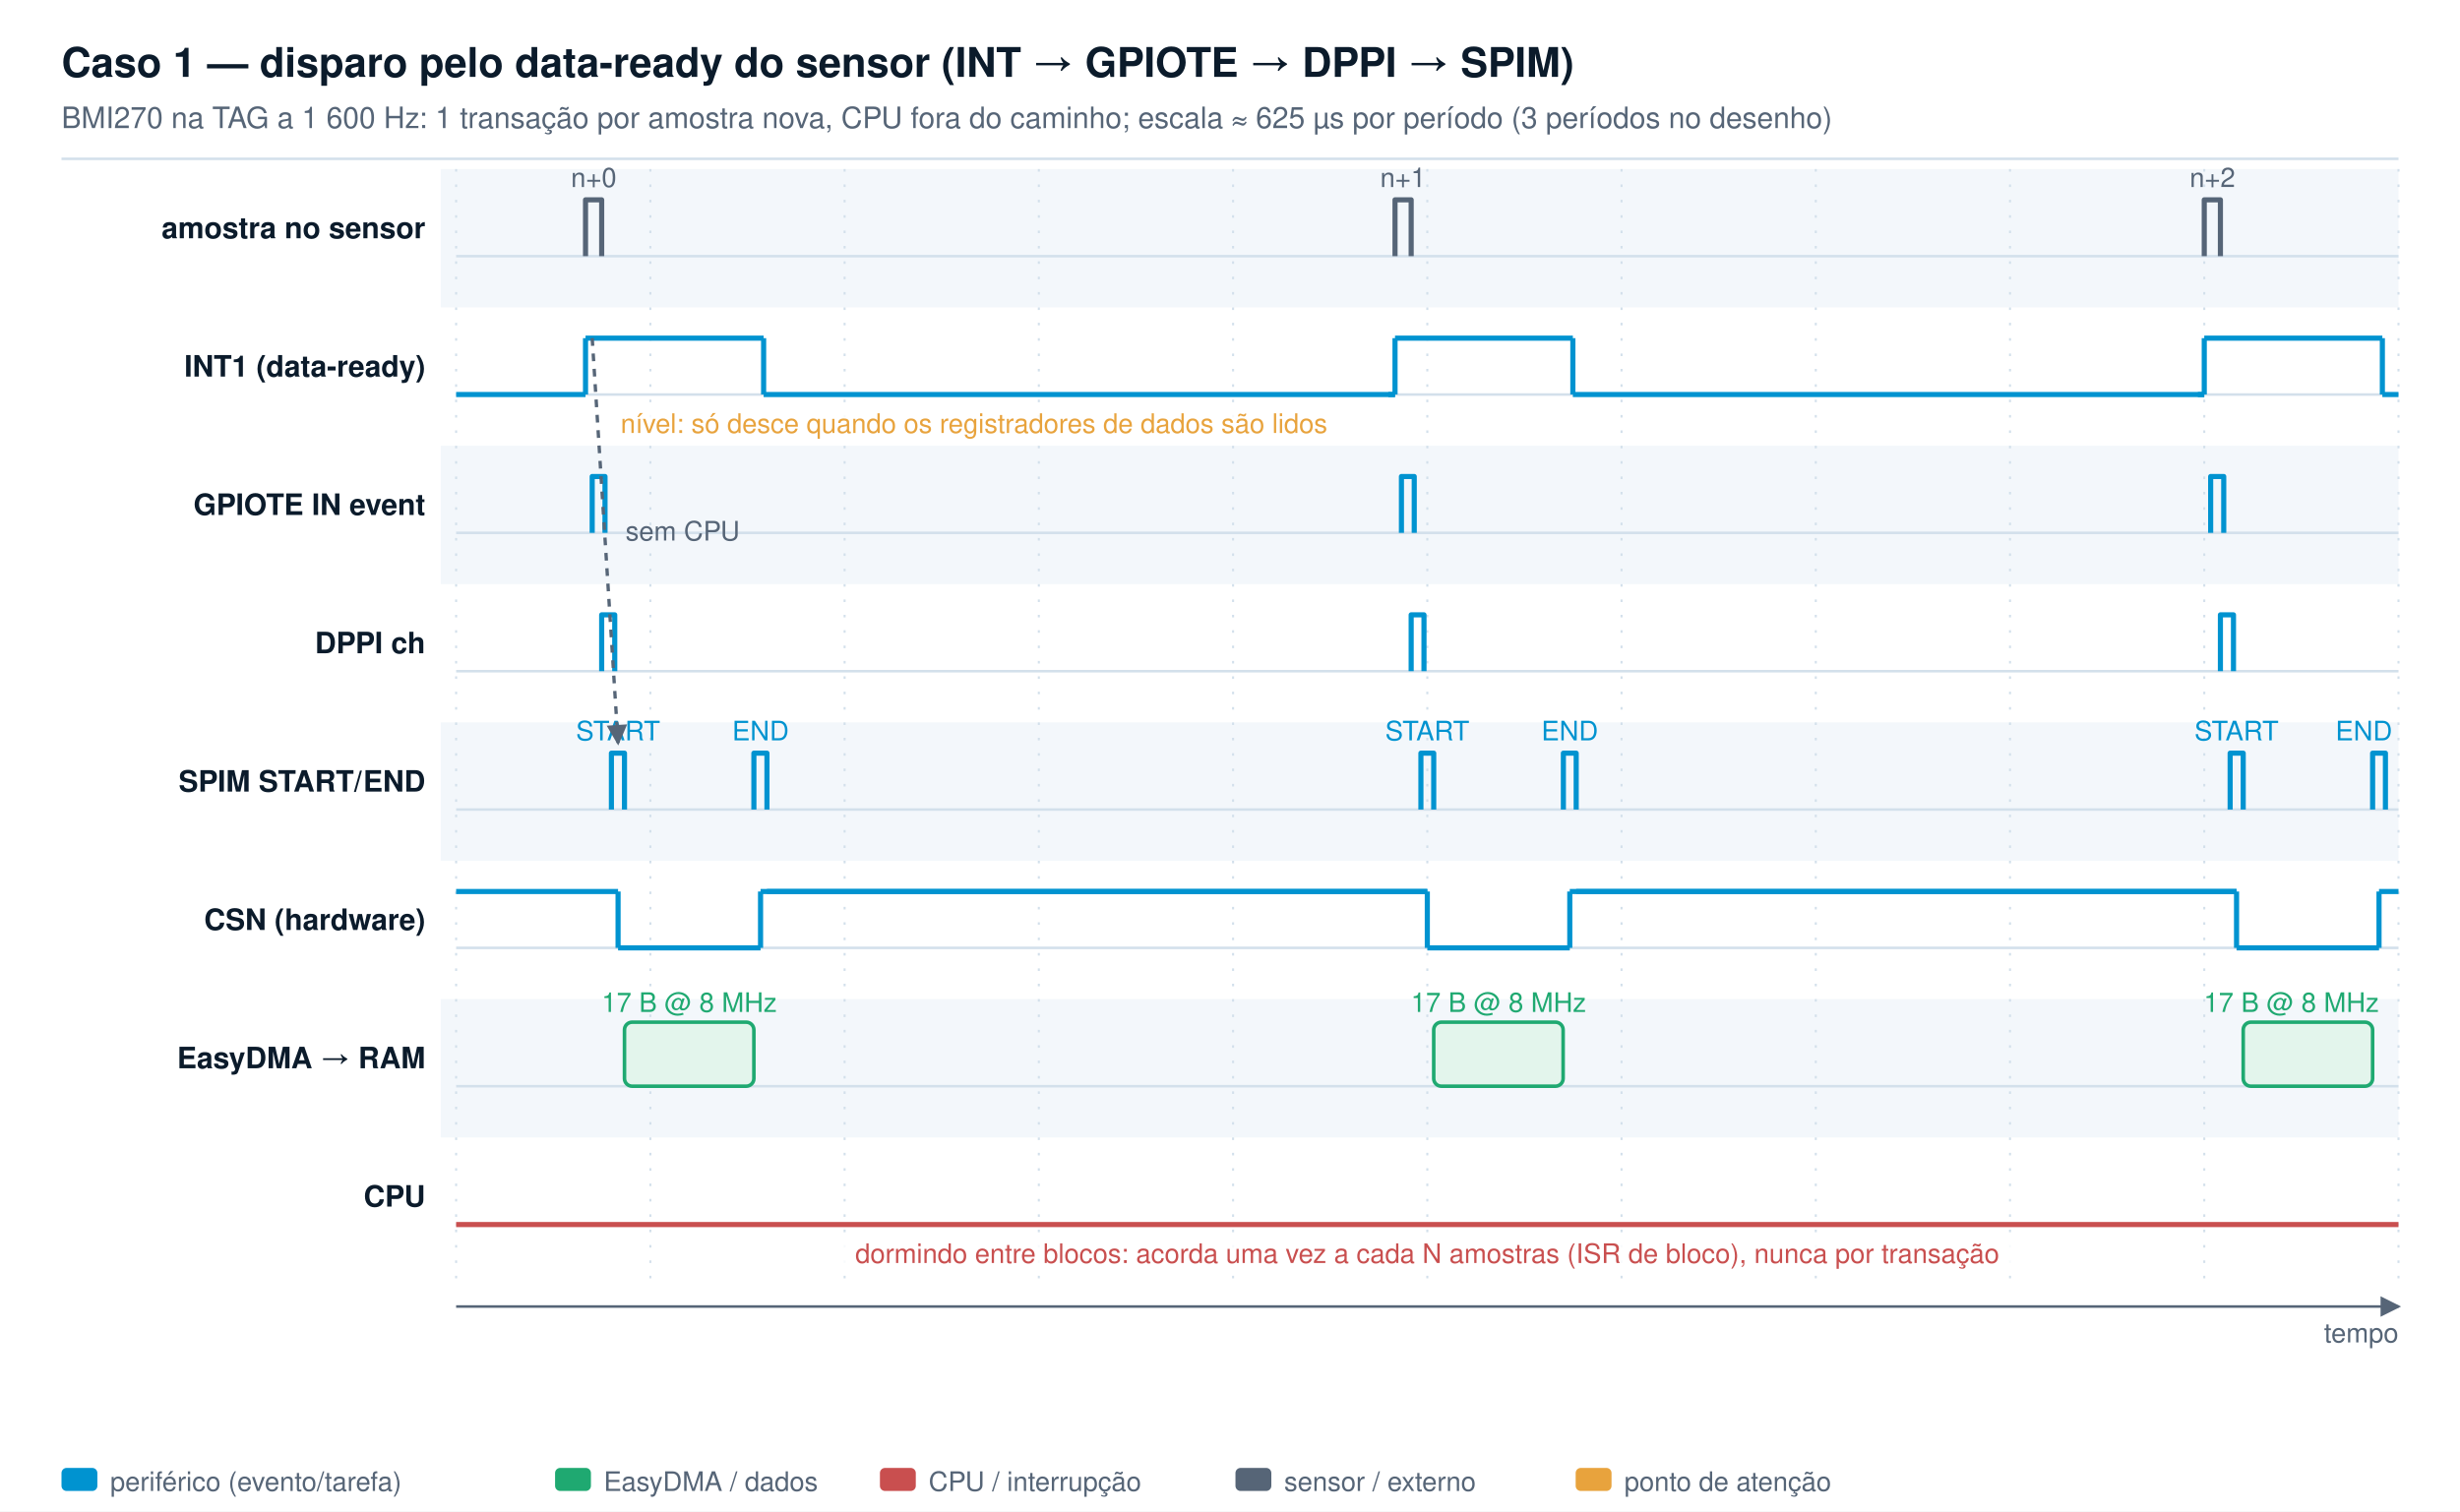
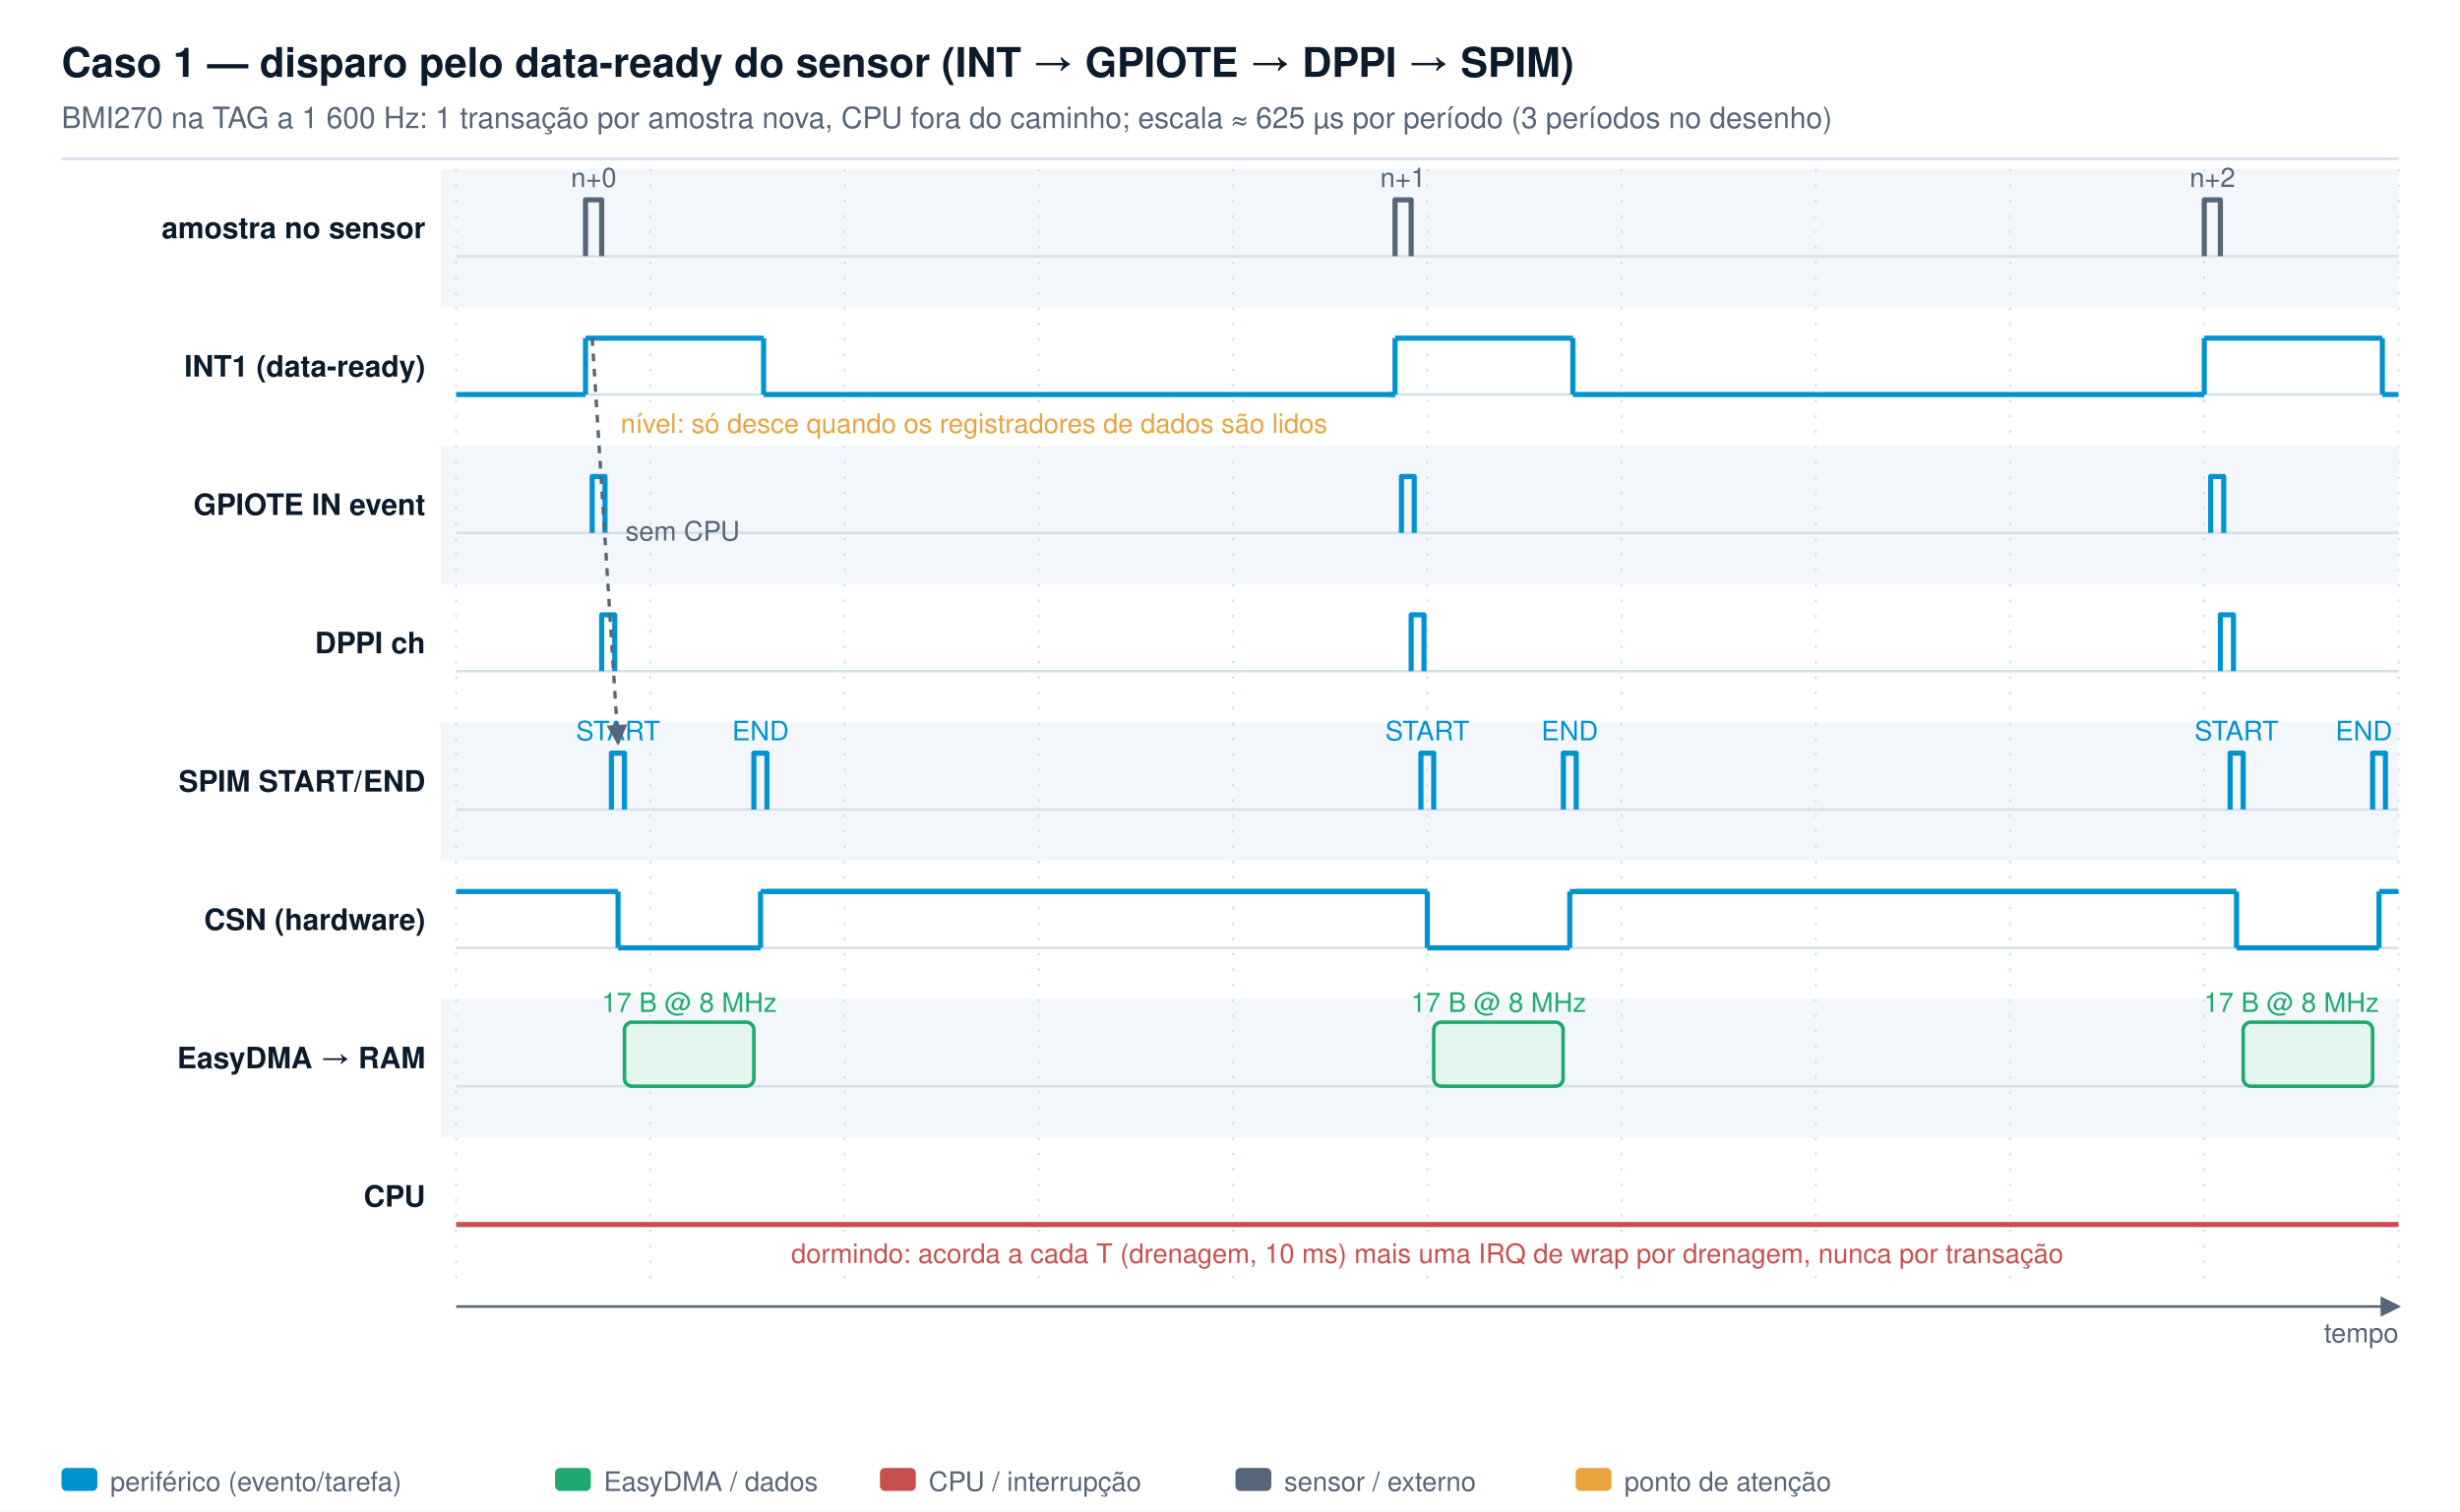
<svg xmlns="http://www.w3.org/2000/svg" width="960" height="590" viewBox="0 0 960 590">
  <defs>
    <marker id="arr" markerWidth="9" markerHeight="9" refX="7" refY="4.5" orient="auto" markerUnits="userSpaceOnUse">
      <path d="M0,0.5 L8,4.5 L0,8.5 z" fill="#566577" />
    </marker>
    <marker id="arr-blue" markerWidth="9" markerHeight="9" refX="7" refY="4.5" orient="auto" markerUnits="userSpaceOnUse">
      <path d="M0,0.5 L8,4.5 L0,8.5 z" fill="#0093D0" />
    </marker>
    <marker id="arr-green" markerWidth="9" markerHeight="9" refX="7" refY="4.5" orient="auto" markerUnits="userSpaceOnUse">
      <path d="M0,0.5 L8,4.5 L0,8.5 z" fill="#1FA971" />
    </marker>
    <marker id="arr-red" markerWidth="9" markerHeight="9" refX="7" refY="4.5" orient="auto" markerUnits="userSpaceOnUse">
      <path d="M0,0.5 L8,4.5 L0,8.5 z" fill="#C94F4F" />
    </marker>
    <filter id="shadow" x="-5%" y="-5%" width="110%" height="120%">
      <feDropShadow dx="0" dy="1.5" stdDeviation="1.5" flood-color="#00224E" flood-opacity="0.12" />
    </filter>
    <pattern id="hatch" width="6" height="6" patternUnits="userSpaceOnUse" patternTransform="rotate(45)">
      <line x1="0" y1="0" x2="0" y2="6" stroke="#D3E0EB" stroke-width="2" />
    </pattern>
  </defs>
  <rect width="100%" height="100%" fill="white" />
  <text x="24" y="30" fill="#0B1B2B" font-family="Segoe UI, Helvetica Neue, Helvetica, Arial, sans-serif" font-size="16" font-weight="600">Caso 1 — disparo pelo data-ready do sensor (INT → GPIOTE → DPPI → SPIM)</text>
  <text x="24" y="50" fill="#566577" font-family="Segoe UI, Helvetica Neue, Helvetica, Arial, sans-serif" font-size="11.5">BMI270 na TAG a 1 600 Hz: 1 transação por amostra nova, CPU fora do caminho; escala ≈ 625 µs por período (3 períodos no desenho)</text>
  <line x1="24" y1="62" x2="936" y2="62" stroke="#D3E0EB" stroke-width="1" />
  <rect x="172" y="66" width="764" height="54" fill="#F3F7FB" />
  <line x1="178" y1="100" x2="936" y2="100" stroke="#D3E0EB" stroke-width="1" />
  <text x="166" y="93" text-anchor="end" fill="#0B1B2B" font-family="Segoe UI, Helvetica Neue, Helvetica, Arial, sans-serif" font-size="11.5" font-weight="600">amostra no sensor</text>
  <line x1="178" y1="154" x2="936" y2="154" stroke="#D3E0EB" stroke-width="1" />
  <text x="166" y="147" text-anchor="end" fill="#0B1B2B" font-family="Segoe UI, Helvetica Neue, Helvetica, Arial, sans-serif" font-size="11.5" font-weight="600">INT1 (data-ready)</text>
  <rect x="172" y="174" width="764" height="54" fill="#F3F7FB" />
  <line x1="178" y1="208" x2="936" y2="208" stroke="#D3E0EB" stroke-width="1" />
  <text x="166" y="201" text-anchor="end" fill="#0B1B2B" font-family="Segoe UI, Helvetica Neue, Helvetica, Arial, sans-serif" font-size="11.5" font-weight="600">GPIOTE IN event</text>
  <line x1="178" y1="262" x2="936" y2="262" stroke="#D3E0EB" stroke-width="1" />
  <text x="166" y="255" text-anchor="end" fill="#0B1B2B" font-family="Segoe UI, Helvetica Neue, Helvetica, Arial, sans-serif" font-size="11.5" font-weight="600">DPPI ch</text>
  <rect x="172" y="282" width="764" height="54" fill="#F3F7FB" />
  <line x1="178" y1="316" x2="936" y2="316" stroke="#D3E0EB" stroke-width="1" />
  <text x="166" y="309" text-anchor="end" fill="#0B1B2B" font-family="Segoe UI, Helvetica Neue, Helvetica, Arial, sans-serif" font-size="11.5" font-weight="600">SPIM START/END</text>
  <line x1="178" y1="370" x2="936" y2="370" stroke="#D3E0EB" stroke-width="1" />
  <text x="166" y="363" text-anchor="end" fill="#0B1B2B" font-family="Segoe UI, Helvetica Neue, Helvetica, Arial, sans-serif" font-size="11.5" font-weight="600">CSN (hardware)</text>
  <rect x="172" y="390" width="764" height="54" fill="#F3F7FB" />
  <line x1="178" y1="424" x2="936" y2="424" stroke="#D3E0EB" stroke-width="1" />
  <text x="166" y="417" text-anchor="end" fill="#0B1B2B" font-family="Segoe UI, Helvetica Neue, Helvetica, Arial, sans-serif" font-size="11.5" font-weight="600">EasyDMA → RAM</text>
  <line x1="178" y1="478" x2="936" y2="478" stroke="#D3E0EB" stroke-width="1" />
  <text x="166" y="471" text-anchor="end" fill="#0B1B2B" font-family="Segoe UI, Helvetica Neue, Helvetica, Arial, sans-serif" font-size="11.5" font-weight="600">CPU</text>
  <line x1="178.0" y1="66" x2="178.0" y2="502" stroke="#D3E0EB" stroke-width="0.8" stroke-dasharray="1 5" />
  <line x1="253.8" y1="66" x2="253.8" y2="502" stroke="#D3E0EB" stroke-width="0.8" stroke-dasharray="1 5" />
  <line x1="329.6" y1="66" x2="329.6" y2="502" stroke="#D3E0EB" stroke-width="0.8" stroke-dasharray="1 5" />
  <line x1="405.4" y1="66" x2="405.4" y2="502" stroke="#D3E0EB" stroke-width="0.8" stroke-dasharray="1 5" />
  <line x1="481.2" y1="66" x2="481.2" y2="502" stroke="#D3E0EB" stroke-width="0.8" stroke-dasharray="1 5" />
  <line x1="557.0" y1="66" x2="557.0" y2="502" stroke="#D3E0EB" stroke-width="0.8" stroke-dasharray="1 5" />
  <line x1="632.8" y1="66" x2="632.8" y2="502" stroke="#D3E0EB" stroke-width="0.8" stroke-dasharray="1 5" />
  <line x1="708.6" y1="66" x2="708.6" y2="502" stroke="#D3E0EB" stroke-width="0.8" stroke-dasharray="1 5" />
  <line x1="784.4" y1="66" x2="784.4" y2="502" stroke="#D3E0EB" stroke-width="0.8" stroke-dasharray="1 5" />
  <line x1="860.2" y1="66" x2="860.2" y2="502" stroke="#D3E0EB" stroke-width="0.8" stroke-dasharray="1 5" />
  <line x1="936.0" y1="66" x2="936.0" y2="502" stroke="#D3E0EB" stroke-width="0.8" stroke-dasharray="1 5" />
  <path d="M228.5,100.0 V78.0 H234.8 V100.0" fill="none" stroke="#566577" stroke-width="2" stroke-linejoin="round" />
  <text x="231.7" y="73.0" fill="#566577" text-anchor="middle" font-family="Segoe UI, Helvetica Neue, Helvetica, Arial, sans-serif" font-size="10.5">n+0</text>
  <line x1="178.0" y1="154.0" x2="228.5" y2="154.0" stroke="#0093D0" stroke-width="2" />
  <line x1="228.5" y1="154.0" x2="228.5" y2="132.0" stroke="#0093D0" stroke-width="2" />
  <line x1="228.5" y1="132.0" x2="298.0" y2="132.0" stroke="#0093D0" stroke-width="2" />
  <line x1="298.0" y1="154.0" x2="298.0" y2="132.0" stroke="#0093D0" stroke-width="2" />
  <line x1="298.0" y1="154.0" x2="544.4" y2="154.0" stroke="#0093D0" stroke-width="2" />
  <path d="M231.1,208.0 V186.0 H236.1 V208.0" fill="none" stroke="#0093D0" stroke-width="2" stroke-linejoin="round" />
  <path d="M234.8,262.0 V240.0 H239.9 V262.0" fill="none" stroke="#0093D0" stroke-width="2" stroke-linejoin="round" />
  <path d="M238.6,316.0 V294.0 H243.7 V316.0" fill="none" stroke="#0093D0" stroke-width="2" stroke-linejoin="round" />
  <text x="241.2" y="289.0" fill="#0093D0" text-anchor="middle" font-family="Segoe UI, Helvetica Neue, Helvetica, Arial, sans-serif" font-size="10.5">START</text>
  <path d="M294.2,316.0 V294.0 H299.3 V316.0" fill="none" stroke="#0093D0" stroke-width="2" stroke-linejoin="round" />
  <text x="296.8" y="289.0" fill="#0093D0" text-anchor="middle" font-family="Segoe UI, Helvetica Neue, Helvetica, Arial, sans-serif" font-size="10.5">END</text>
  <line x1="178.0" y1="348.0" x2="241.2" y2="348.0" stroke="#0093D0" stroke-width="2" />
  <line x1="241.2" y1="370.0" x2="241.2" y2="348.0" stroke="#0093D0" stroke-width="2" />
  <line x1="241.2" y1="370.0" x2="296.8" y2="370.0" stroke="#0093D0" stroke-width="2" />
  <line x1="296.8" y1="370.0" x2="296.8" y2="348.0" stroke="#0093D0" stroke-width="2" />
  <line x1="296.8" y1="348.0" x2="557.0" y2="348.0" stroke="#0093D0" stroke-width="2" />
  <rect x="243.7" y="399.0" width="50.5" height="25" rx="3" fill="#E3F5EC" stroke="#1FA971" stroke-width="1.4" />
  <text x="269.0" y="395.0" fill="#1FA971" text-anchor="middle" font-family="Segoe UI, Helvetica Neue, Helvetica, Arial, sans-serif" font-size="10.5">17 B @ 8 MHz</text>
  <path d="M544.4,100.0 V78.0 H550.7 V100.0" fill="none" stroke="#566577" stroke-width="2" stroke-linejoin="round" />
  <text x="547.5" y="73.0" fill="#566577" text-anchor="middle" font-family="Segoe UI, Helvetica Neue, Helvetica, Arial, sans-serif" font-size="10.5">n+1</text>
  <line x1="541.8" y1="154.0" x2="544.4" y2="154.0" stroke="#0093D0" stroke-width="2" />
  <line x1="544.4" y1="154.0" x2="544.4" y2="132.0" stroke="#0093D0" stroke-width="2" />
  <line x1="544.4" y1="132.0" x2="613.8" y2="132.0" stroke="#0093D0" stroke-width="2" />
  <line x1="613.8" y1="154.0" x2="613.8" y2="132.0" stroke="#0093D0" stroke-width="2" />
  <line x1="613.8" y1="154.0" x2="860.2" y2="154.0" stroke="#0093D0" stroke-width="2" />
  <path d="M546.9,208.0 V186.0 H551.9 V208.0" fill="none" stroke="#0093D0" stroke-width="2" stroke-linejoin="round" />
  <path d="M550.7,262.0 V240.0 H555.7 V262.0" fill="none" stroke="#0093D0" stroke-width="2" stroke-linejoin="round" />
  <path d="M554.5,316.0 V294.0 H559.5 V316.0" fill="none" stroke="#0093D0" stroke-width="2" stroke-linejoin="round" />
  <text x="557.0" y="289.0" fill="#0093D0" text-anchor="middle" font-family="Segoe UI, Helvetica Neue, Helvetica, Arial, sans-serif" font-size="10.5">START</text>
  <path d="M610.1,316.0 V294.0 H615.1 V316.0" fill="none" stroke="#0093D0" stroke-width="2" stroke-linejoin="round" />
  <text x="612.6" y="289.0" fill="#0093D0" text-anchor="middle" font-family="Segoe UI, Helvetica Neue, Helvetica, Arial, sans-serif" font-size="10.5">END</text>
  <line x1="299.3" y1="348.0" x2="557.0" y2="348.0" stroke="#0093D0" stroke-width="2" />
  <line x1="557.0" y1="370.0" x2="557.0" y2="348.0" stroke="#0093D0" stroke-width="2" />
  <line x1="557.0" y1="370.0" x2="612.6" y2="370.0" stroke="#0093D0" stroke-width="2" />
  <line x1="612.6" y1="370.0" x2="612.6" y2="348.0" stroke="#0093D0" stroke-width="2" />
  <line x1="612.6" y1="348.0" x2="872.8" y2="348.0" stroke="#0093D0" stroke-width="2" />
  <rect x="559.5" y="399.0" width="50.5" height="25" rx="3" fill="#E3F5EC" stroke="#1FA971" stroke-width="1.4" />
  <text x="584.8" y="395.0" fill="#1FA971" text-anchor="middle" font-family="Segoe UI, Helvetica Neue, Helvetica, Arial, sans-serif" font-size="10.5">17 B @ 8 MHz</text>
  <path d="M860.2,100.0 V78.0 H866.5 V100.0" fill="none" stroke="#566577" stroke-width="2" stroke-linejoin="round" />
  <text x="863.4" y="73.0" fill="#566577" text-anchor="middle" font-family="Segoe UI, Helvetica Neue, Helvetica, Arial, sans-serif" font-size="10.5">n+2</text>
  <line x1="857.7" y1="154.0" x2="860.2" y2="154.0" stroke="#0093D0" stroke-width="2" />
  <line x1="860.2" y1="154.0" x2="860.2" y2="132.0" stroke="#0093D0" stroke-width="2" />
  <line x1="860.2" y1="132.0" x2="929.7" y2="132.0" stroke="#0093D0" stroke-width="2" />
  <line x1="929.7" y1="154.0" x2="929.7" y2="132.0" stroke="#0093D0" stroke-width="2" />
  <line x1="929.7" y1="154.0" x2="936.0" y2="154.0" stroke="#0093D0" stroke-width="2" />
  <path d="M862.7,208.0 V186.0 H867.8 V208.0" fill="none" stroke="#0093D0" stroke-width="2" stroke-linejoin="round" />
  <path d="M866.5,262.0 V240.0 H871.6 V262.0" fill="none" stroke="#0093D0" stroke-width="2" stroke-linejoin="round" />
  <path d="M870.3,316.0 V294.0 H875.4 V316.0" fill="none" stroke="#0093D0" stroke-width="2" stroke-linejoin="round" />
  <text x="872.8" y="289.0" fill="#0093D0" text-anchor="middle" font-family="Segoe UI, Helvetica Neue, Helvetica, Arial, sans-serif" font-size="10.5">START</text>
  <path d="M925.9,316.0 V294.0 H930.9 V316.0" fill="none" stroke="#0093D0" stroke-width="2" stroke-linejoin="round" />
  <text x="922.5" y="289.0" fill="#0093D0" text-anchor="middle" font-family="Segoe UI, Helvetica Neue, Helvetica, Arial, sans-serif" font-size="10.5">END</text>
  <line x1="615.1" y1="348.0" x2="872.8" y2="348.0" stroke="#0093D0" stroke-width="2" />
  <line x1="872.8" y1="370.0" x2="872.8" y2="348.0" stroke="#0093D0" stroke-width="2" />
  <line x1="872.8" y1="370.0" x2="928.4" y2="370.0" stroke="#0093D0" stroke-width="2" />
  <line x1="928.4" y1="370.0" x2="928.4" y2="348.0" stroke="#0093D0" stroke-width="2" />
  <line x1="928.4" y1="348.0" x2="936.0" y2="348.0" stroke="#0093D0" stroke-width="2" />
  <rect x="875.4" y="399.0" width="50.5" height="25" rx="3" fill="#E3F5EC" stroke="#1FA971" stroke-width="1.4" />
  <text x="894.2" y="395.0" fill="#1FA971" text-anchor="middle" font-family="Segoe UI, Helvetica Neue, Helvetica, Arial, sans-serif" font-size="10.5">17 B @ 8 MHz</text>
  <line x1="178.0" y1="478.0" x2="936.0" y2="478.0" stroke="#C94F4F" stroke-width="2" />
-   <rect x="290.3" y="482" width="533.4" height="14" rx="3" fill="white" opacity="0.85" />
-   <text x="557.0" y="493.0" fill="#C94F4F" text-anchor="middle" font-family="Segoe UI, Helvetica Neue, Helvetica, Arial, sans-serif" font-size="10.5">dormindo entre blocos: acorda uma vez a cada N amostras (ISR de bloco), nunca por transação</text>
+   <rect x="270.0" y="482" width="574.0" height="14" rx="3" fill="white" opacity="0.85" />
+   <text x="557.0" y="493.0" fill="#C94F4F" text-anchor="middle" font-family="Segoe UI, Helvetica Neue, Helvetica, Arial, sans-serif" font-size="10.5">dormindo: acorda a cada T (drenagem, 10 ms) mais uma IRQ de wrap por drenagem, nunca por transação</text>
  <rect x="209.0" y="158" width="342.2" height="14" rx="3" fill="white" opacity="0.85" />
  <text x="380.1" y="169.0" fill="#E8A33D" text-anchor="middle" font-family="Segoe UI, Helvetica Neue, Helvetica, Arial, sans-serif" font-size="10.5">nível: só desce quando os registradores de dados são lidos</text>
  <line x1="231.1" y1="132.0" x2="241.2" y2="290.0" stroke="#566577" stroke-width="1.3" stroke-dasharray="3 3" marker-end="url(#arr)" />
  <text x="244.1" y="211.0" fill="#566577" text-anchor="start" font-family="Segoe UI, Helvetica Neue, Helvetica, Arial, sans-serif" font-size="10.5">sem CPU</text>
  <line x1="178" y1="510" x2="936" y2="510" stroke="#566577" stroke-width="1" marker-end="url(#arr)" />
  <text x="936" y="524" text-anchor="end" fill="#566577" font-family="Segoe UI, Helvetica Neue, Helvetica, Arial, sans-serif" font-size="10.5">tempo</text>
  <rect x="24" y="573" width="14" height="9" rx="2" fill="#0093D0" />
  <text x="43" y="582" fill="#566577" font-family="Segoe UI, Helvetica Neue, Helvetica, Arial, sans-serif" font-size="10.5">periférico (evento/tarefa)</text>
  <rect x="216.61" y="573" width="14" height="9" rx="2" fill="#1FA971" />
  <text x="235.61" y="582" fill="#566577" font-family="Segoe UI, Helvetica Neue, Helvetica, Arial, sans-serif" font-size="10.5">EasyDMA / dados</text>
  <rect x="343.385" y="573" width="14" height="9" rx="2" fill="#C94F4F" />
  <text x="362.385" y="582" fill="#566577" font-family="Segoe UI, Helvetica Neue, Helvetica, Arial, sans-serif" font-size="10.5">CPU / interrupção</text>
  <rect x="482.13" y="573" width="14" height="9" rx="2" fill="#566577" />
  <text x="501.13" y="582" fill="#566577" font-family="Segoe UI, Helvetica Neue, Helvetica, Arial, sans-serif" font-size="10.5">sensor / externo</text>
  <rect x="614.89" y="573" width="14" height="9" rx="2" fill="#E8A33D" />
  <text x="633.89" y="582" fill="#566577" font-family="Segoe UI, Helvetica Neue, Helvetica, Arial, sans-serif" font-size="10.5">ponto de atenção</text>
</svg>
